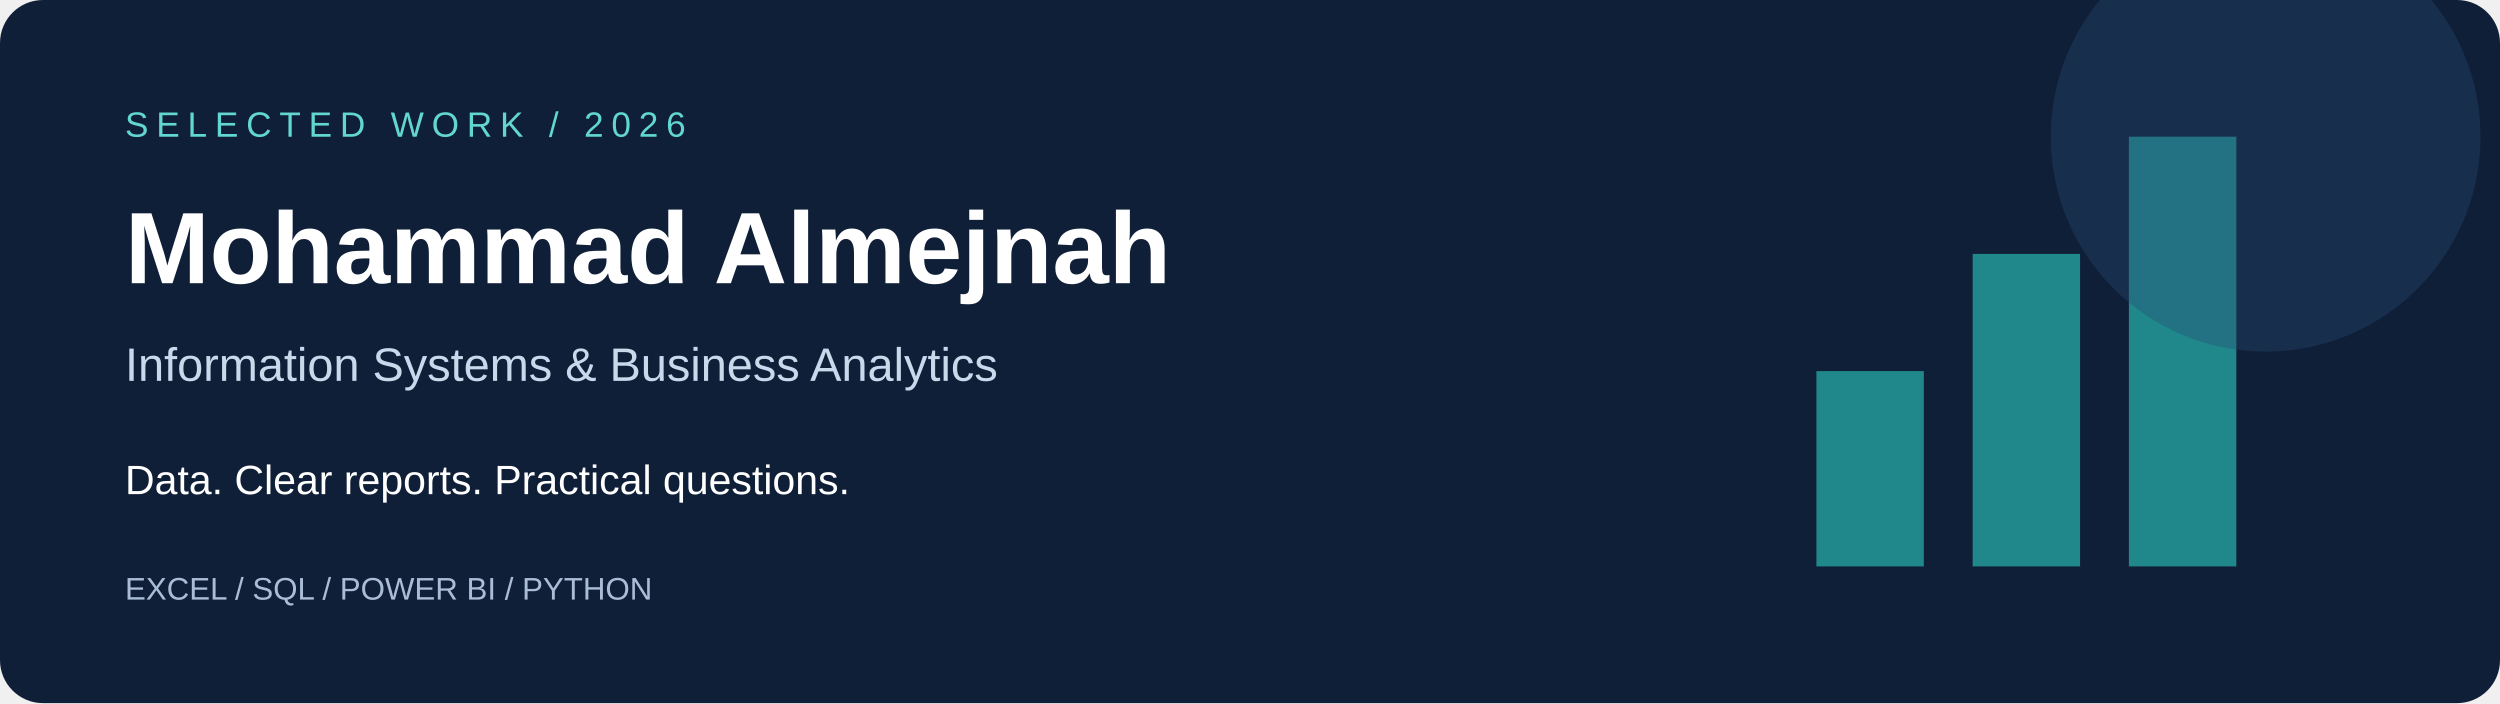
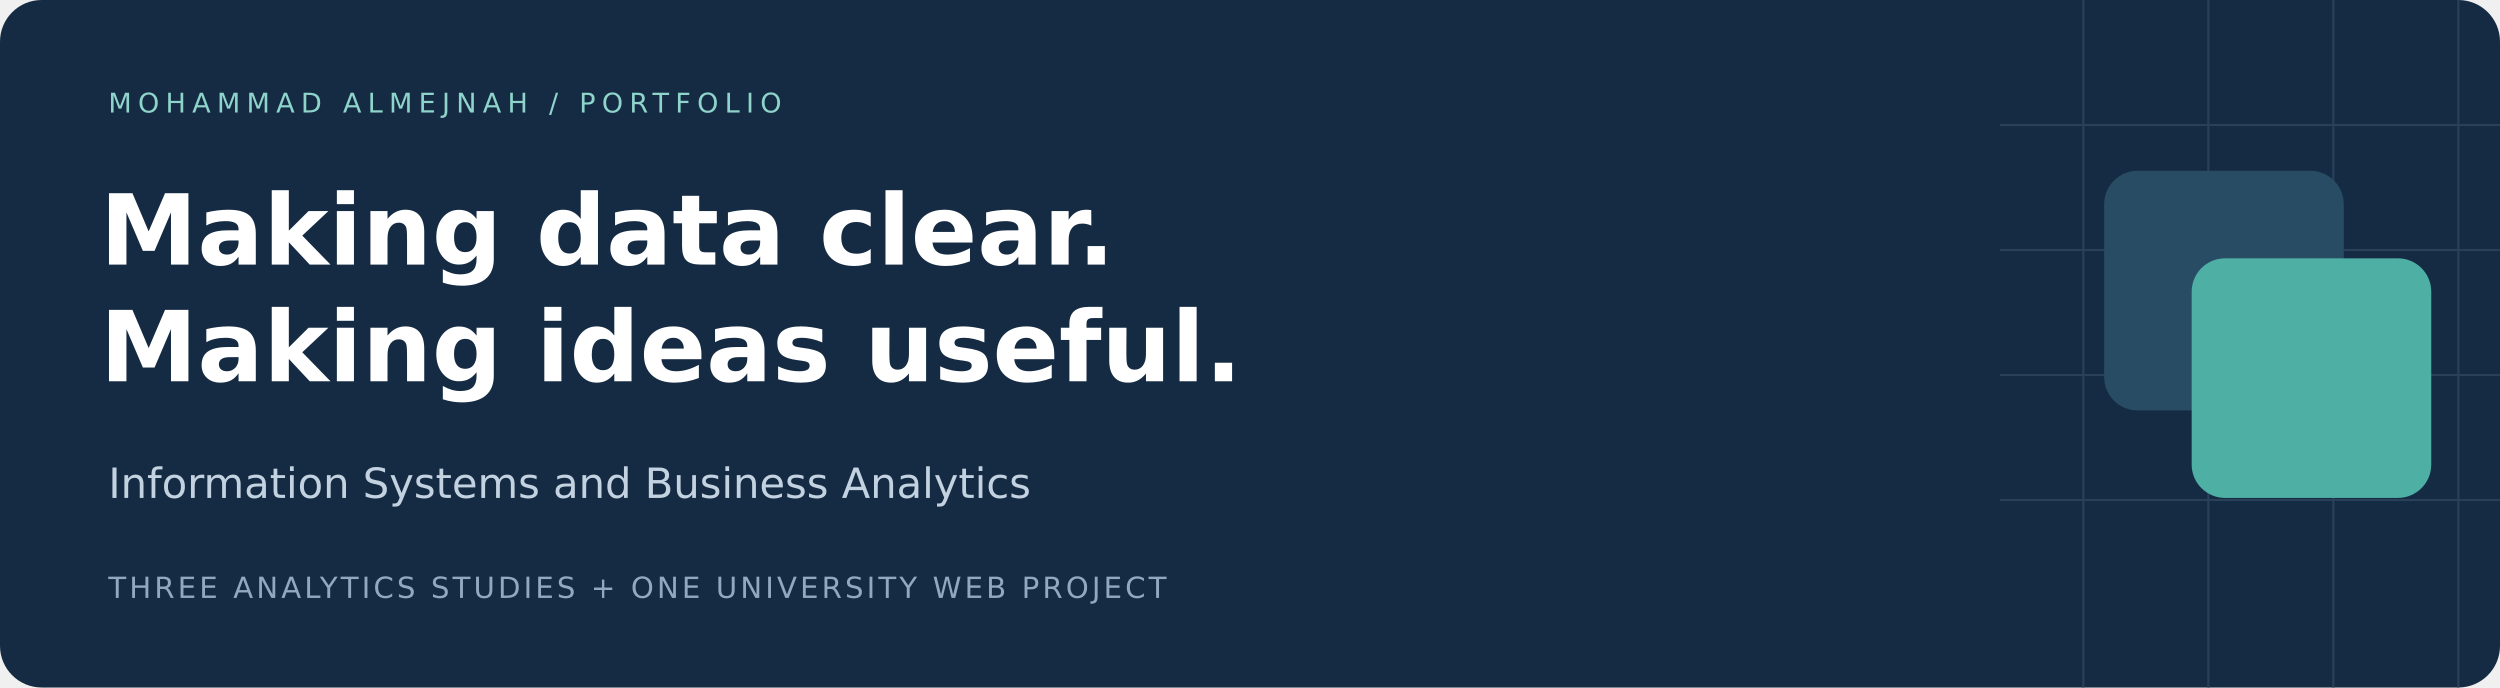
- <svg xmlns="http://www.w3.org/2000/svg" width="1280" height="360" viewBox="0 0 1280 360">
-   <rect width="1280" height="360" rx="22" fill="#101f38" />
-   <path d="M930 290V190h55v100m25 0V130h55v160m25 0V70h55v220" fill="#27b4ae" opacity=".7" />
-   <circle cx="1160" cy="70" r="110" fill="#284a76" opacity=".35" />
-   <text x="64" y="70" font-family="Arial,sans-serif" font-size="18" fill="#62d6d0" letter-spacing="4">SELECTED WORK / 2026</text>
-   <text x="64" y="145" font-family="Arial,sans-serif" font-size="52" font-weight="700" fill="white">Mohammad Almejnah</text>
-   <text x="64" y="195" font-family="Arial,sans-serif" font-size="24" fill="#c9d9ec">Information Systems &amp; Business Analytics</text>
-   <text x="64" y="253" font-family="Arial,sans-serif" font-size="21" fill="#ffffff">Data. Clear reports. Practical questions.</text>
-   <text x="64" y="307" font-family="Arial,sans-serif" font-size="16" fill="#a9bdd7">EXCEL   /   SQL   /   POWER BI   /   PYTHON</text>
+ <svg xmlns="http://www.w3.org/2000/svg" width="1200" height="330" viewBox="0 0 1200 330" role="img" aria-label="Mohammad Almejnah — selected projects">
+   <rect width="1200" height="330" rx="20" fill="#152b43" />
+   <path d="M1000 0v330M1060 0v330M1120 0v330M1180 0v330M960 60h240M960 120h240M960 180h240M960 240h240" stroke="#294158" stroke-width="1" />
+   <rect x="1010" y="82" width="115" height="115" rx="16" fill="#274c64" />
+   <rect x="1052" y="124" width="115" height="115" rx="16" fill="#4eafa5" />
+   <g font-family="DejaVu Sans,Arial,sans-serif">
+     <text x="52" y="54" fill="#8ed4cb" font-size="13" letter-spacing="3">MOHAMMAD ALMEJNAH / PORTFOLIO</text>
+     <text x="48" y="127" fill="white" font-size="47" font-weight="bold">Making data clear.</text>
+     <text x="48" y="183" fill="white" font-size="47" font-weight="bold">Making ideas useful.</text>
+     <text x="52" y="239" fill="#c3d2e0" font-size="20">Information Systems and Business Analytics</text>
+     <text x="52" y="287" fill="#91a9bf" font-size="14" letter-spacing="1.5">THREE ANALYTICS STUDIES + ONE UNIVERSITY WEB PROJECT</text>
+   </g>
</svg>
